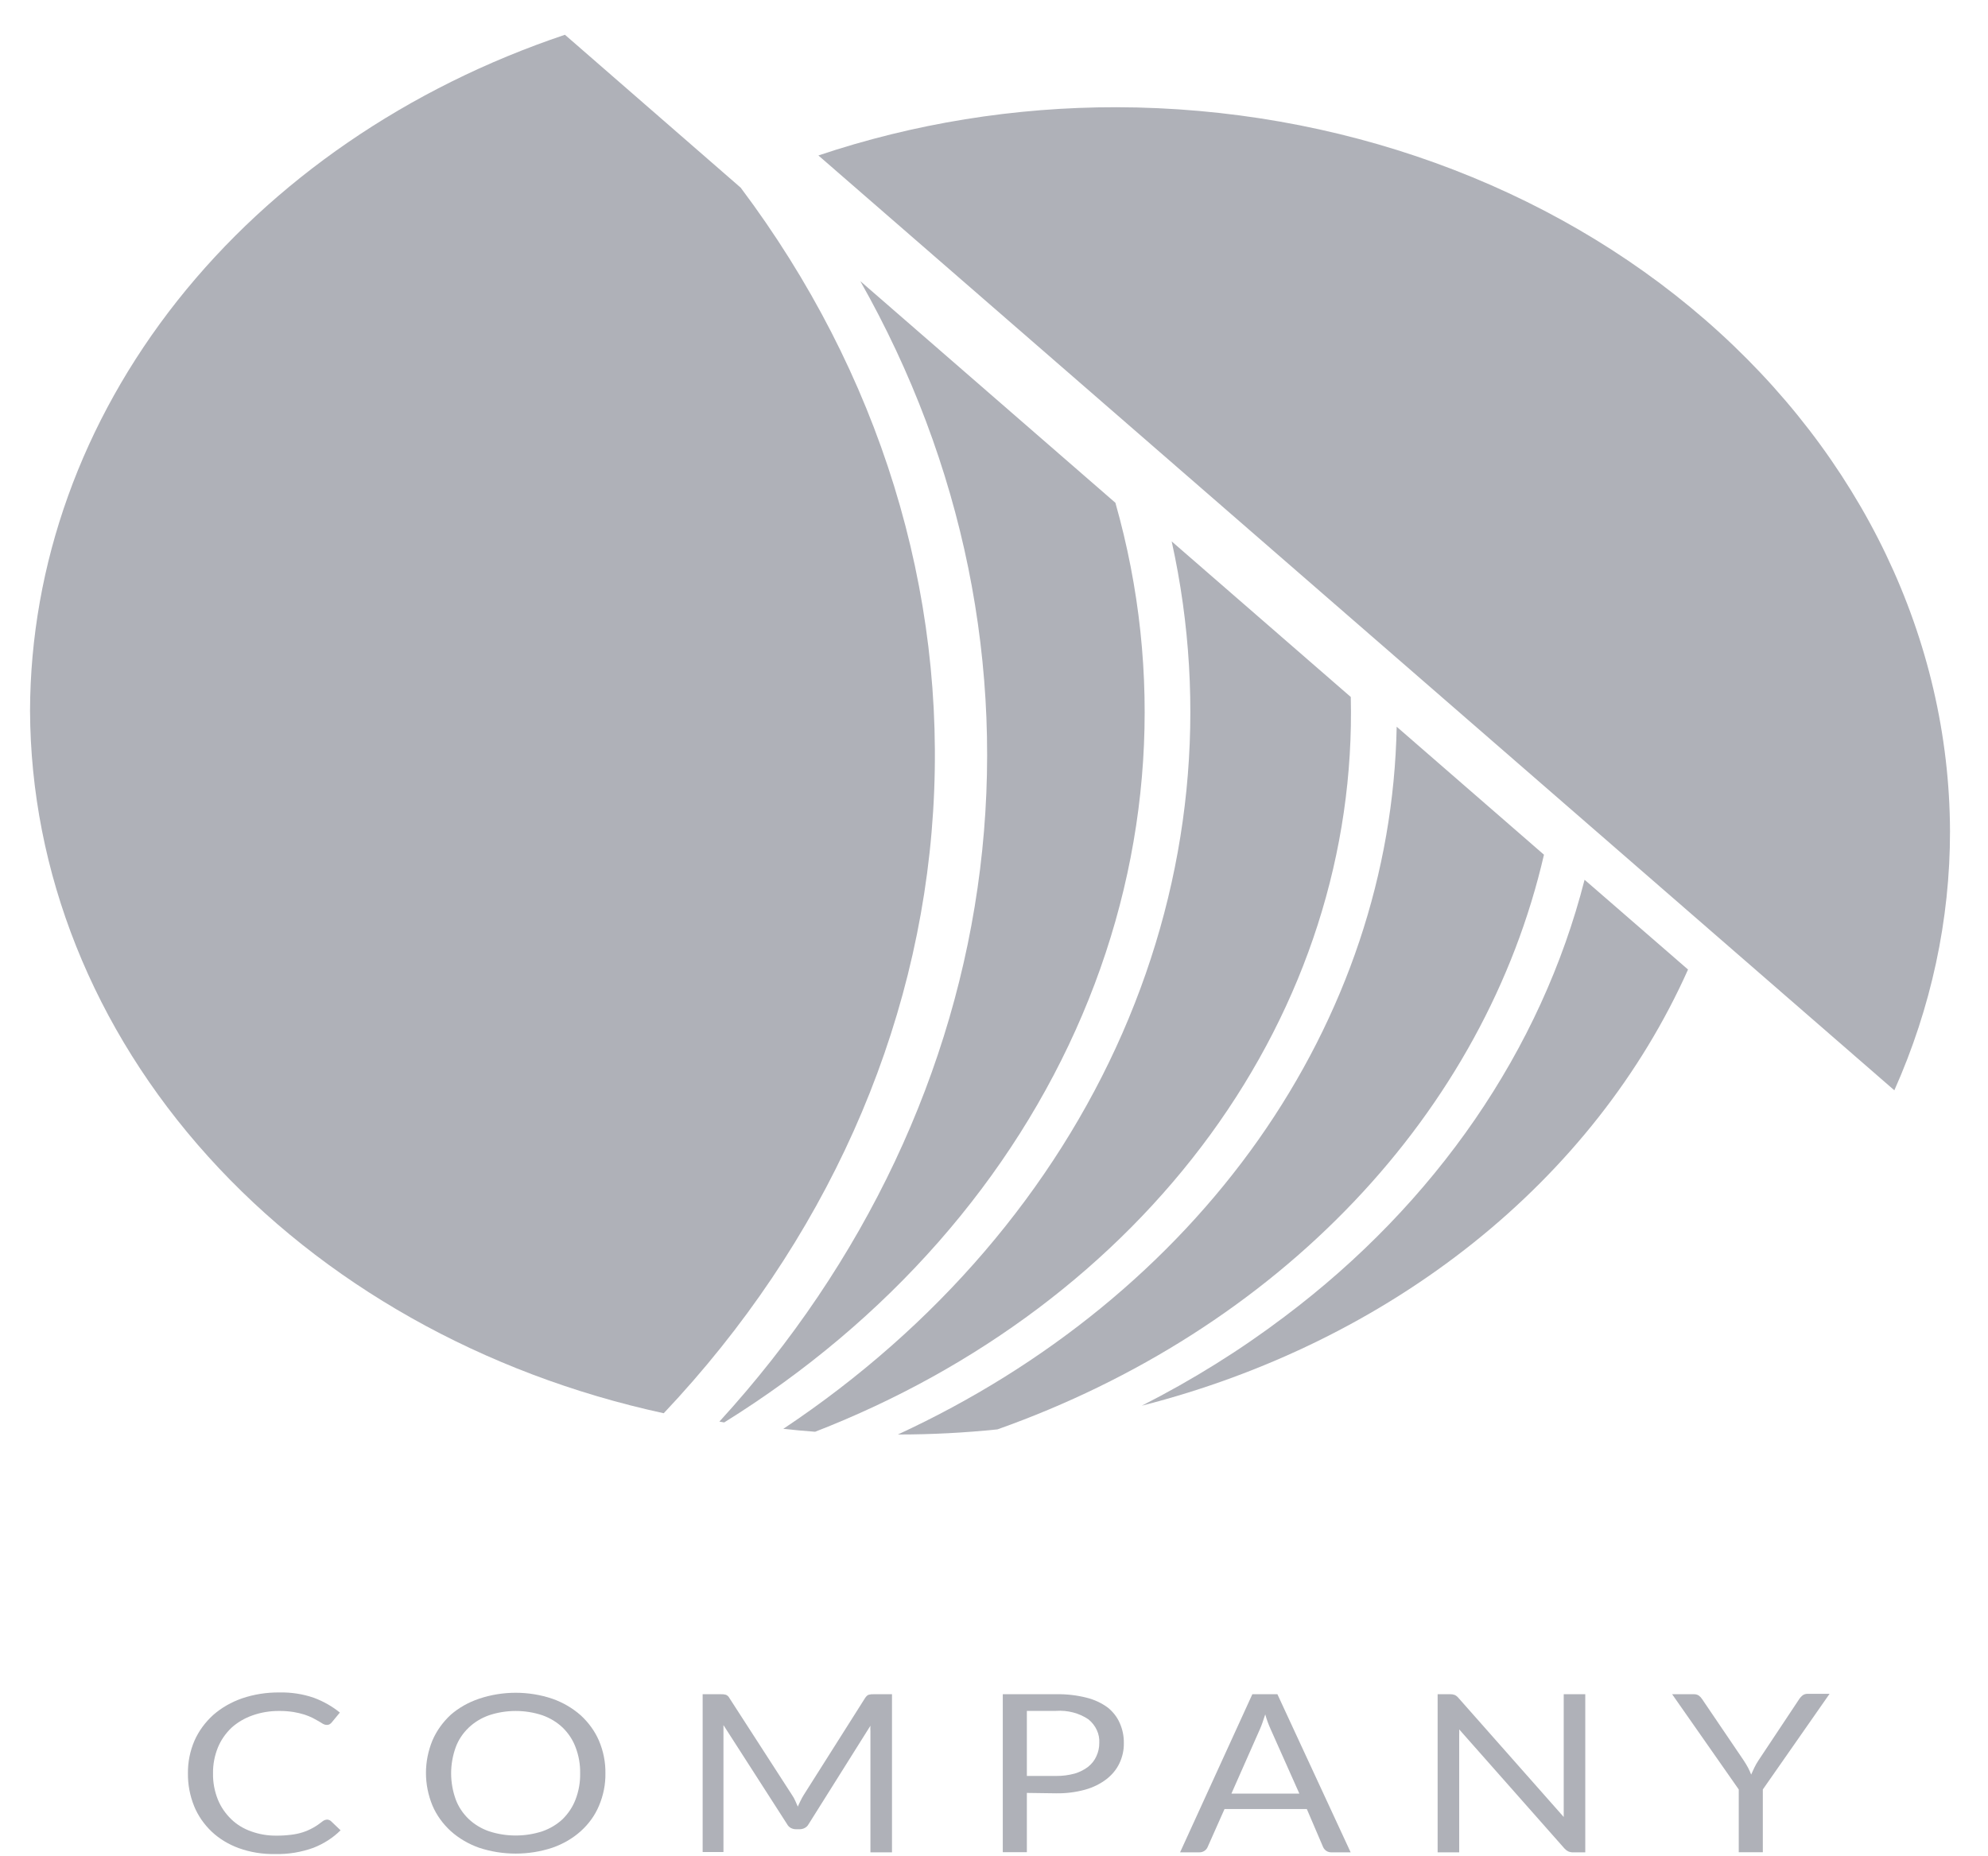
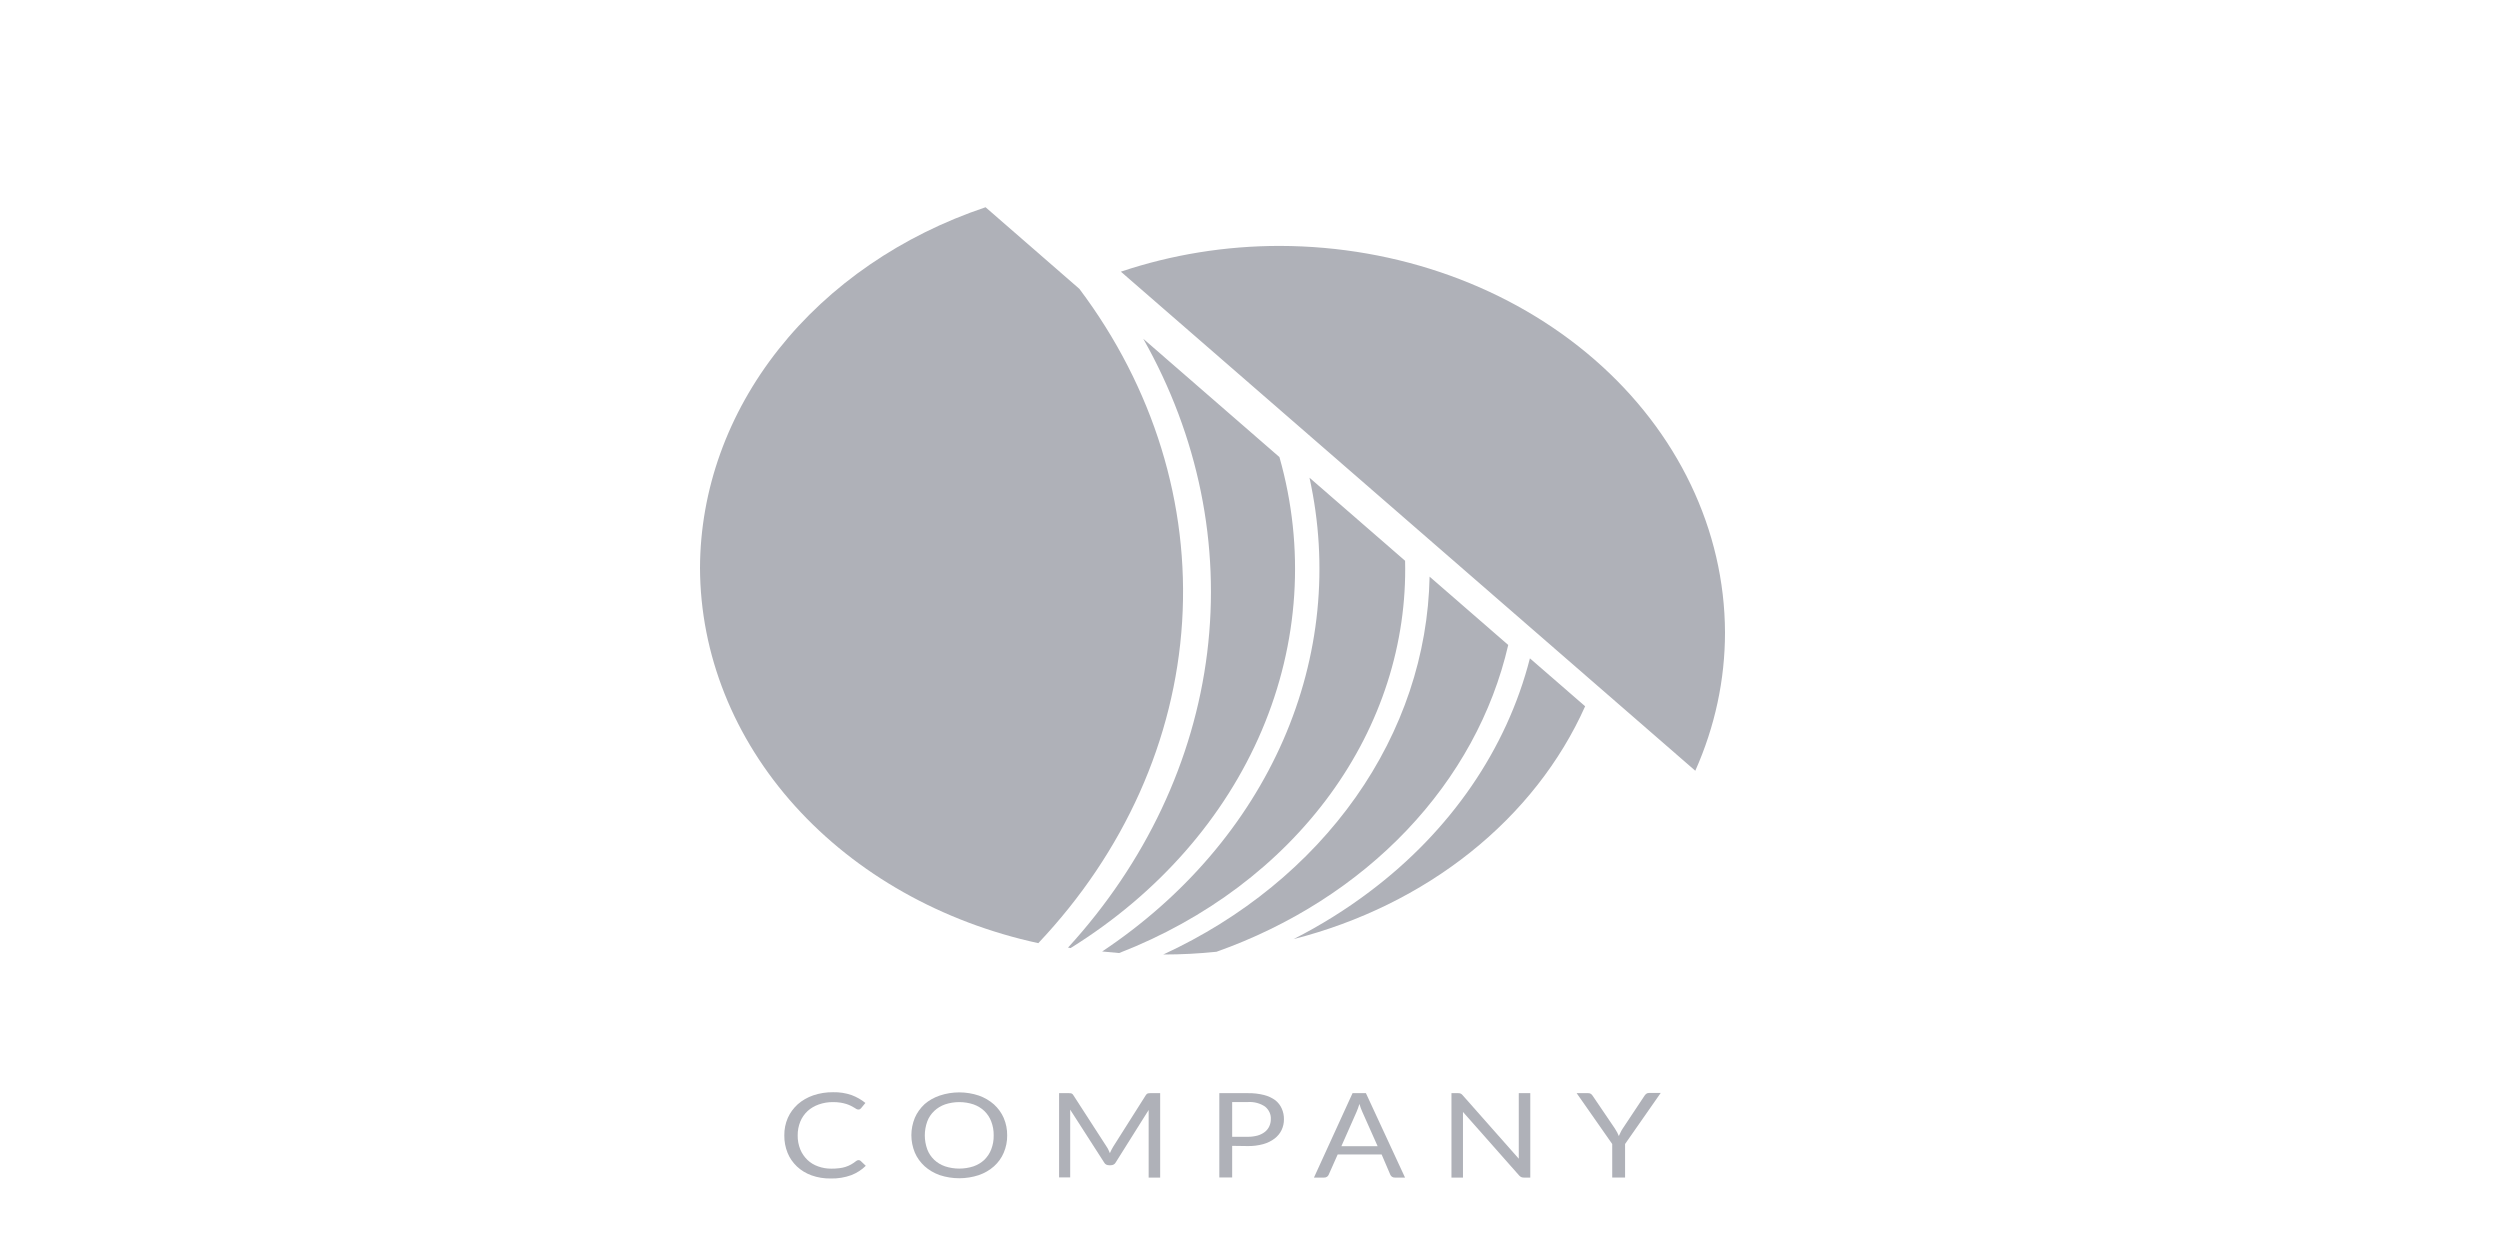
- <svg xmlns="http://www.w3.org/2000/svg" width="45" height="42" viewBox="0 0 45 42" fill="none">
-   <path d="M7.406 41.188C7.422 41.189 7.438 41.192 7.452 41.198C7.467 41.203 7.48 41.212 7.491 41.222L7.709 41.43C7.54 41.599 7.33 41.734 7.095 41.826C6.82 41.926 6.524 41.975 6.226 41.968C5.945 41.973 5.667 41.928 5.408 41.835C5.174 41.75 4.964 41.623 4.792 41.461C4.616 41.293 4.481 41.097 4.394 40.883C4.298 40.645 4.251 40.394 4.254 40.141C4.251 39.887 4.301 39.635 4.404 39.397C4.5 39.182 4.643 38.986 4.827 38.819C5.013 38.656 5.236 38.528 5.481 38.443C5.75 38.352 6.036 38.307 6.324 38.31C6.591 38.304 6.857 38.345 7.106 38.431C7.322 38.512 7.521 38.625 7.693 38.765L7.51 38.987C7.497 39.003 7.482 39.017 7.464 39.028C7.442 39.041 7.416 39.046 7.39 39.044C7.362 39.043 7.334 39.034 7.311 39.021L7.213 38.961L7.076 38.886C7.018 38.857 6.956 38.833 6.894 38.812C6.813 38.787 6.73 38.767 6.646 38.753C6.539 38.736 6.43 38.728 6.321 38.729C6.114 38.727 5.908 38.761 5.716 38.829C5.537 38.892 5.375 38.987 5.241 39.108C5.106 39.237 5.001 39.389 4.933 39.554C4.857 39.742 4.819 39.941 4.822 40.141C4.818 40.344 4.856 40.547 4.933 40.738C5 40.902 5.103 41.052 5.236 41.181C5.361 41.302 5.516 41.396 5.689 41.456C5.867 41.52 6.058 41.553 6.25 41.551C6.362 41.552 6.473 41.546 6.583 41.532C6.763 41.513 6.935 41.459 7.087 41.373C7.164 41.33 7.236 41.28 7.303 41.226C7.331 41.203 7.368 41.19 7.406 41.188Z" fill="#AFB1B8" />
-   <path d="M13.704 40.141C13.708 40.392 13.658 40.642 13.557 40.878C13.468 41.091 13.328 41.286 13.146 41.45C12.965 41.613 12.745 41.741 12.502 41.825C11.968 42.002 11.378 42.002 10.844 41.825C10.603 41.74 10.385 41.611 10.204 41.449C10.022 41.282 9.881 41.086 9.789 40.87C9.593 40.393 9.593 39.872 9.789 39.395C9.882 39.179 10.023 38.982 10.204 38.814C10.386 38.656 10.604 38.533 10.844 38.452C11.377 38.272 11.969 38.272 12.502 38.452C12.744 38.537 12.963 38.666 13.146 38.828C13.325 38.993 13.465 39.187 13.557 39.399C13.658 39.637 13.708 39.888 13.704 40.141ZM13.132 40.141C13.136 39.94 13.101 39.739 13.028 39.549C12.967 39.385 12.868 39.234 12.737 39.106C12.609 38.984 12.451 38.888 12.276 38.826C11.888 38.697 11.459 38.697 11.071 38.826C10.895 38.888 10.738 38.984 10.61 39.106C10.477 39.233 10.376 39.385 10.316 39.549C10.177 39.934 10.177 40.347 10.316 40.733C10.377 40.897 10.477 41.048 10.61 41.176C10.738 41.297 10.895 41.392 11.071 41.453C11.459 41.58 11.887 41.58 12.276 41.453C12.451 41.392 12.609 41.297 12.737 41.176C12.867 41.047 12.966 40.896 13.028 40.733C13.101 40.542 13.136 40.342 13.132 40.141Z" fill="#AFB1B8" />
-   <path d="M18.001 40.762L18.059 40.894C18.08 40.847 18.099 40.804 18.121 40.762C18.142 40.717 18.166 40.674 18.192 40.632L19.585 38.431C19.613 38.393 19.637 38.369 19.665 38.362C19.701 38.352 19.74 38.348 19.779 38.35H20.191V41.929H19.703V39.298C19.703 39.265 19.703 39.227 19.703 39.187C19.7 39.145 19.7 39.104 19.703 39.063L18.301 41.295C18.283 41.328 18.255 41.356 18.219 41.376C18.183 41.396 18.142 41.406 18.099 41.406H18.02C17.978 41.407 17.936 41.396 17.9 41.377C17.865 41.357 17.836 41.328 17.819 41.295L16.376 39.049C16.376 39.092 16.376 39.134 16.376 39.177C16.376 39.22 16.376 39.258 16.376 39.291V41.922H15.905V38.35H16.316C16.355 38.348 16.394 38.352 16.431 38.362C16.465 38.377 16.492 38.401 16.507 38.431L17.93 40.634C17.958 40.675 17.982 40.717 18.001 40.762Z" fill="#AFB1B8" />
-   <path d="M23.244 40.584V41.925H22.699V38.35H23.915C24.145 38.346 24.373 38.373 24.594 38.428C24.77 38.472 24.934 38.548 25.074 38.651C25.195 38.748 25.288 38.868 25.346 39.002C25.411 39.147 25.442 39.303 25.439 39.459C25.442 39.615 25.407 39.771 25.338 39.916C25.273 40.053 25.172 40.175 25.044 40.274C24.904 40.381 24.739 40.462 24.561 40.511C24.349 40.569 24.127 40.597 23.904 40.593L23.244 40.584ZM23.244 40.2H23.904C24.047 40.202 24.19 40.183 24.327 40.146C24.439 40.113 24.543 40.06 24.632 39.992C24.714 39.926 24.777 39.845 24.817 39.755C24.862 39.659 24.884 39.557 24.883 39.454C24.889 39.355 24.871 39.255 24.828 39.163C24.786 39.07 24.721 38.987 24.638 38.919C24.429 38.777 24.168 38.709 23.904 38.727H23.244V40.2Z" fill="#AFB1B8" />
-   <path d="M30.573 41.929H30.142C30.099 41.931 30.057 41.919 30.022 41.896C29.991 41.874 29.967 41.846 29.951 41.813L29.581 40.949H27.718L27.334 41.813C27.32 41.845 27.296 41.873 27.266 41.894C27.231 41.918 27.188 41.931 27.143 41.929H26.712L28.348 38.35H28.915L30.573 41.929ZM27.874 40.6H29.412L28.763 39.144C28.713 39.034 28.672 38.922 28.64 38.807L28.577 38.994C28.558 39.051 28.536 39.103 28.517 39.146L27.874 40.6Z" fill="#AFB1B8" />
-   <path d="M32.929 38.367C32.961 38.382 32.989 38.404 33.011 38.431L35.396 41.129C35.396 41.086 35.396 41.044 35.396 41.003C35.396 40.963 35.396 40.923 35.396 40.885V38.35H35.884V41.929H35.612C35.573 41.931 35.535 41.923 35.5 41.908C35.466 41.891 35.437 41.868 35.413 41.842L33.03 39.146C33.032 39.187 33.032 39.228 33.03 39.269C33.03 39.309 33.03 39.345 33.03 39.378V41.929H32.542V38.35H32.831C32.864 38.349 32.898 38.355 32.929 38.367Z" fill="#AFB1B8" />
-   <path d="M39.903 40.506V41.927H39.358V40.506L37.85 38.35H38.338C38.38 38.348 38.422 38.359 38.455 38.381C38.485 38.404 38.51 38.431 38.529 38.461L39.472 39.852C39.511 39.911 39.543 39.966 39.571 40.018C39.598 40.07 39.62 40.12 39.639 40.169L39.709 40.016C39.736 39.959 39.767 39.904 39.802 39.852L40.732 38.452C40.752 38.424 40.775 38.398 40.803 38.376C40.835 38.352 40.877 38.339 40.92 38.341H41.414L39.903 40.506Z" fill="#AFB1B8" />
-   <path d="M17.731 32.343C17.969 32.369 18.209 32.391 18.451 32.409C22.13 30.98 25.242 28.639 27.399 25.681C29.555 22.723 30.66 19.278 30.576 15.777L26.522 12.255C27.346 15.982 26.96 19.835 25.408 23.383C23.855 26.931 21.198 30.033 17.731 32.343Z" fill="#AFB1B8" />
-   <path d="M16.284 32.179L16.393 32.198C20.097 29.896 22.921 26.682 24.499 22.971C26.078 19.26 26.339 15.222 25.248 11.381L19.474 6.364C21.809 10.488 22.75 15.103 22.185 19.673C21.62 24.243 19.574 28.58 16.284 32.179Z" fill="#AFB1B8" />
-   <path d="M35.868 19.914C34.887 23.76 32.504 27.229 29.073 29.806C28.072 30.563 26.991 31.237 25.845 31.819C28.639 31.106 31.206 29.845 33.35 28.133C35.494 26.421 37.157 24.304 38.21 21.946L35.868 19.914Z" fill="#AFB1B8" />
-   <path d="M34.949 19.347L31.615 16.45C31.551 19.753 30.47 22.981 28.485 25.799C26.499 28.616 23.681 30.92 20.324 32.471H20.341C21.089 32.471 21.836 32.432 22.579 32.355C25.716 31.242 28.488 29.472 30.646 27.202C32.805 24.933 34.283 22.234 34.949 19.347Z" fill="#AFB1B8" />
-   <path d="M16.766 4.248L12.788 0.787C9.232 1.981 6.174 4.08 4.013 6.809C1.853 9.538 0.691 12.771 0.68 16.083H0.68C0.693 19.743 2.111 23.295 4.709 26.176C7.307 29.057 10.937 31.103 15.024 31.99C18.672 28.128 20.809 23.356 21.122 18.367C21.435 13.378 19.909 8.432 16.766 4.248Z" fill="#AFB1B8" />
-   <path d="M44.14 18.814C44.126 14.472 42.134 10.311 38.6 7.24C35.066 4.17 30.276 2.439 25.278 2.427V2.427C22.969 2.424 20.679 2.795 18.525 3.519L42.88 24.68C43.714 22.809 44.142 20.82 44.14 18.814V18.814Z" fill="#AFB1B8" />
+ <svg xmlns="http://www.w3.org/2000/svg" width="106" height="53" viewBox="0 0 106 53" fill="none">
+   <path d="M36.406 49.188C36.422 49.189 36.438 49.192 36.452 49.198C36.467 49.203 36.48 49.212 36.491 49.222L36.709 49.43C36.54 49.599 36.33 49.734 36.096 49.826C35.82 49.926 35.524 49.975 35.226 49.968C34.946 49.973 34.667 49.928 34.408 49.835C34.174 49.75 33.964 49.623 33.792 49.461C33.616 49.293 33.48 49.097 33.394 48.883C33.298 48.645 33.251 48.394 33.255 48.141C33.251 47.887 33.301 47.635 33.404 47.397C33.5 47.182 33.643 46.986 33.827 46.819C34.013 46.656 34.236 46.528 34.481 46.443C34.75 46.352 35.036 46.307 35.324 46.31C35.591 46.304 35.858 46.345 36.106 46.431C36.322 46.512 36.521 46.625 36.693 46.765L36.51 46.987C36.497 47.003 36.482 47.017 36.464 47.028C36.442 47.041 36.416 47.046 36.39 47.044C36.362 47.043 36.334 47.034 36.311 47.021L36.213 46.961L36.076 46.886C36.017 46.857 35.956 46.833 35.894 46.812C35.813 46.787 35.73 46.767 35.646 46.753C35.539 46.736 35.43 46.728 35.321 46.729C35.114 46.727 34.908 46.761 34.716 46.829C34.537 46.892 34.375 46.987 34.242 47.108C34.105 47.237 34.001 47.389 33.933 47.554C33.857 47.742 33.819 47.941 33.822 48.141C33.818 48.344 33.856 48.547 33.933 48.738C34 48.902 34.103 49.052 34.236 49.181C34.361 49.302 34.516 49.396 34.689 49.456C34.867 49.52 35.058 49.553 35.25 49.551C35.361 49.552 35.473 49.546 35.583 49.532C35.763 49.513 35.935 49.459 36.087 49.373C36.164 49.33 36.236 49.28 36.303 49.226C36.331 49.203 36.368 49.19 36.406 49.188Z" fill="#AFB1B8" />
+   <path d="M42.704 48.141C42.708 48.392 42.658 48.642 42.557 48.878C42.468 49.091 42.328 49.286 42.147 49.45C41.965 49.613 41.745 49.741 41.502 49.825C40.968 50.002 40.378 50.002 39.844 49.825C39.603 49.74 39.385 49.611 39.204 49.449C39.022 49.282 38.881 49.086 38.789 48.87C38.593 48.393 38.593 47.872 38.789 47.395C38.882 47.179 39.023 46.982 39.204 46.814C39.386 46.656 39.605 46.533 39.844 46.452C40.377 46.272 40.969 46.272 41.502 46.452C41.744 46.537 41.963 46.666 42.145 46.828C42.325 46.993 42.465 47.187 42.557 47.399C42.658 47.637 42.708 47.888 42.704 48.141ZM42.132 48.141C42.136 47.94 42.101 47.739 42.028 47.549C41.967 47.385 41.868 47.234 41.737 47.106C41.609 46.984 41.451 46.888 41.276 46.826C40.888 46.697 40.459 46.697 40.071 46.826C39.895 46.888 39.738 46.984 39.61 47.106C39.477 47.233 39.376 47.385 39.316 47.549C39.177 47.934 39.177 48.347 39.316 48.733C39.377 48.897 39.477 49.048 39.61 49.176C39.738 49.297 39.895 49.392 40.071 49.453C40.459 49.58 40.887 49.58 41.276 49.453C41.451 49.392 41.609 49.297 41.737 49.176C41.867 49.047 41.967 48.896 42.028 48.733C42.102 48.542 42.136 48.342 42.132 48.141Z" fill="#AFB1B8" />
+   <path d="M47.001 48.762L47.059 48.894C47.08 48.847 47.099 48.804 47.121 48.762C47.142 48.717 47.166 48.674 47.192 48.632L48.585 46.431C48.613 46.393 48.637 46.369 48.664 46.362C48.702 46.352 48.74 46.348 48.779 46.35H49.191V49.929H48.703V47.298C48.703 47.265 48.703 47.227 48.703 47.187C48.7 47.145 48.7 47.104 48.703 47.063L47.301 49.295C47.283 49.328 47.255 49.356 47.219 49.376C47.183 49.396 47.142 49.406 47.099 49.406H47.02C46.978 49.407 46.936 49.396 46.9 49.377C46.865 49.357 46.836 49.328 46.819 49.295L45.376 47.049C45.376 47.092 45.376 47.134 45.376 47.177C45.376 47.22 45.376 47.258 45.376 47.291V49.922H44.905V46.35H45.316C45.355 46.348 45.394 46.352 45.431 46.362C45.465 46.377 45.492 46.401 45.507 46.431L46.93 48.634C46.958 48.675 46.982 48.717 47.001 48.762Z" fill="#AFB1B8" />
+   <path d="M52.244 48.584V49.925H51.699V46.35H52.915C53.145 46.346 53.373 46.373 53.594 46.428C53.77 46.472 53.934 46.548 54.074 46.651C54.195 46.748 54.288 46.868 54.346 47.002C54.411 47.147 54.442 47.303 54.439 47.459C54.441 47.615 54.407 47.771 54.338 47.916C54.273 48.053 54.172 48.175 54.044 48.274C53.904 48.381 53.739 48.462 53.561 48.511C53.349 48.569 53.127 48.597 52.904 48.593L52.244 48.584ZM52.244 48.2H52.904C53.047 48.202 53.19 48.183 53.327 48.146C53.439 48.113 53.543 48.06 53.632 47.992C53.714 47.926 53.778 47.845 53.818 47.755C53.862 47.659 53.884 47.557 53.883 47.454C53.889 47.355 53.871 47.255 53.828 47.163C53.786 47.07 53.721 46.987 53.638 46.919C53.429 46.777 53.168 46.709 52.904 46.727H52.244V48.2Z" fill="#AFB1B8" />
+   <path d="M59.573 49.929H59.142C59.099 49.931 59.057 49.919 59.022 49.896C58.991 49.874 58.967 49.846 58.951 49.813L58.581 48.949H56.718L56.334 49.813C56.32 49.845 56.296 49.873 56.266 49.894C56.231 49.918 56.188 49.931 56.143 49.929H55.712L57.348 46.35H57.915L59.573 49.929ZM56.874 48.6H58.412L57.763 47.144C57.713 47.034 57.672 46.922 57.64 46.807L57.577 46.994C57.558 47.051 57.536 47.103 57.517 47.146L56.874 48.6Z" fill="#AFB1B8" />
+   <path d="M61.929 46.367C61.961 46.382 61.989 46.404 62.011 46.431L64.396 49.129C64.396 49.086 64.396 49.044 64.396 49.003C64.396 48.963 64.396 48.923 64.396 48.885V46.35H64.884V49.929H64.612C64.573 49.931 64.534 49.923 64.5 49.908C64.466 49.891 64.436 49.868 64.413 49.842L62.03 47.146C62.032 47.187 62.032 47.228 62.03 47.269C62.03 47.309 62.03 47.345 62.03 47.378V49.929H61.542V46.35H61.831C61.864 46.349 61.898 46.355 61.929 46.367Z" fill="#AFB1B8" />
+   <path d="M68.903 48.506V49.927H68.358V48.506L66.85 46.35H67.338C67.38 46.348 67.422 46.359 67.455 46.381C67.485 46.404 67.51 46.431 67.529 46.461L68.472 47.852C68.51 47.911 68.543 47.966 68.57 48.018C68.598 48.07 68.62 48.12 68.639 48.169L68.71 48.016C68.736 47.959 68.767 47.904 68.802 47.852L69.732 46.452C69.751 46.424 69.775 46.398 69.803 46.376C69.835 46.352 69.877 46.339 69.92 46.341H70.414L68.903 48.506Z" fill="#AFB1B8" />
+   <path d="M46.731 40.343C46.969 40.369 47.209 40.391 47.451 40.409C51.13 38.98 54.242 36.639 56.399 33.681C58.555 30.723 59.66 27.278 59.576 23.777L55.522 20.255C56.346 23.982 55.96 27.835 54.408 31.383C52.855 34.931 50.198 38.033 46.731 40.343Z" fill="#AFB1B8" />
+   <path d="M45.284 40.179L45.393 40.198C49.097 37.896 51.92 34.682 53.499 30.971C55.078 27.26 55.339 23.222 54.248 19.381L48.474 14.364C50.809 18.488 51.749 23.103 51.185 27.673C50.62 32.243 48.574 36.58 45.284 40.179Z" fill="#AFB1B8" />
+   <path d="M64.868 27.914C63.887 31.76 61.504 35.229 58.074 37.806C57.072 38.563 55.991 39.237 54.845 39.819C57.639 39.106 60.206 37.845 62.35 36.133C64.494 34.421 66.157 32.304 67.21 29.946L64.868 27.914Z" fill="#AFB1B8" />
+   <path d="M63.949 27.347L60.615 24.45C60.551 27.753 59.47 30.981 57.485 33.798C55.499 36.616 52.681 38.92 49.324 40.471H49.341C50.089 40.471 50.836 40.432 51.579 40.355C54.717 39.242 57.488 37.472 59.647 35.202C61.805 32.933 63.283 30.234 63.949 27.347Z" fill="#AFB1B8" />
+   <path d="M45.766 12.248L41.788 8.787C38.232 9.981 35.174 12.08 33.013 14.809C30.853 17.538 29.691 20.771 29.68 24.083V24.083C29.693 27.743 31.111 31.295 33.709 34.176C36.307 37.057 39.937 39.103 44.024 39.99C47.672 36.128 49.809 31.356 50.122 26.367C50.435 21.378 48.909 16.432 45.766 12.248Z" fill="#AFB1B8" />
+   <path d="M73.14 26.814C73.126 22.472 71.134 18.311 67.6 15.24C64.066 12.17 59.276 10.439 54.278 10.427C51.969 10.424 49.679 10.795 47.525 11.519L71.88 32.68C72.714 30.809 73.141 28.82 73.14 26.814Z" fill="#AFB1B8" />
</svg>
